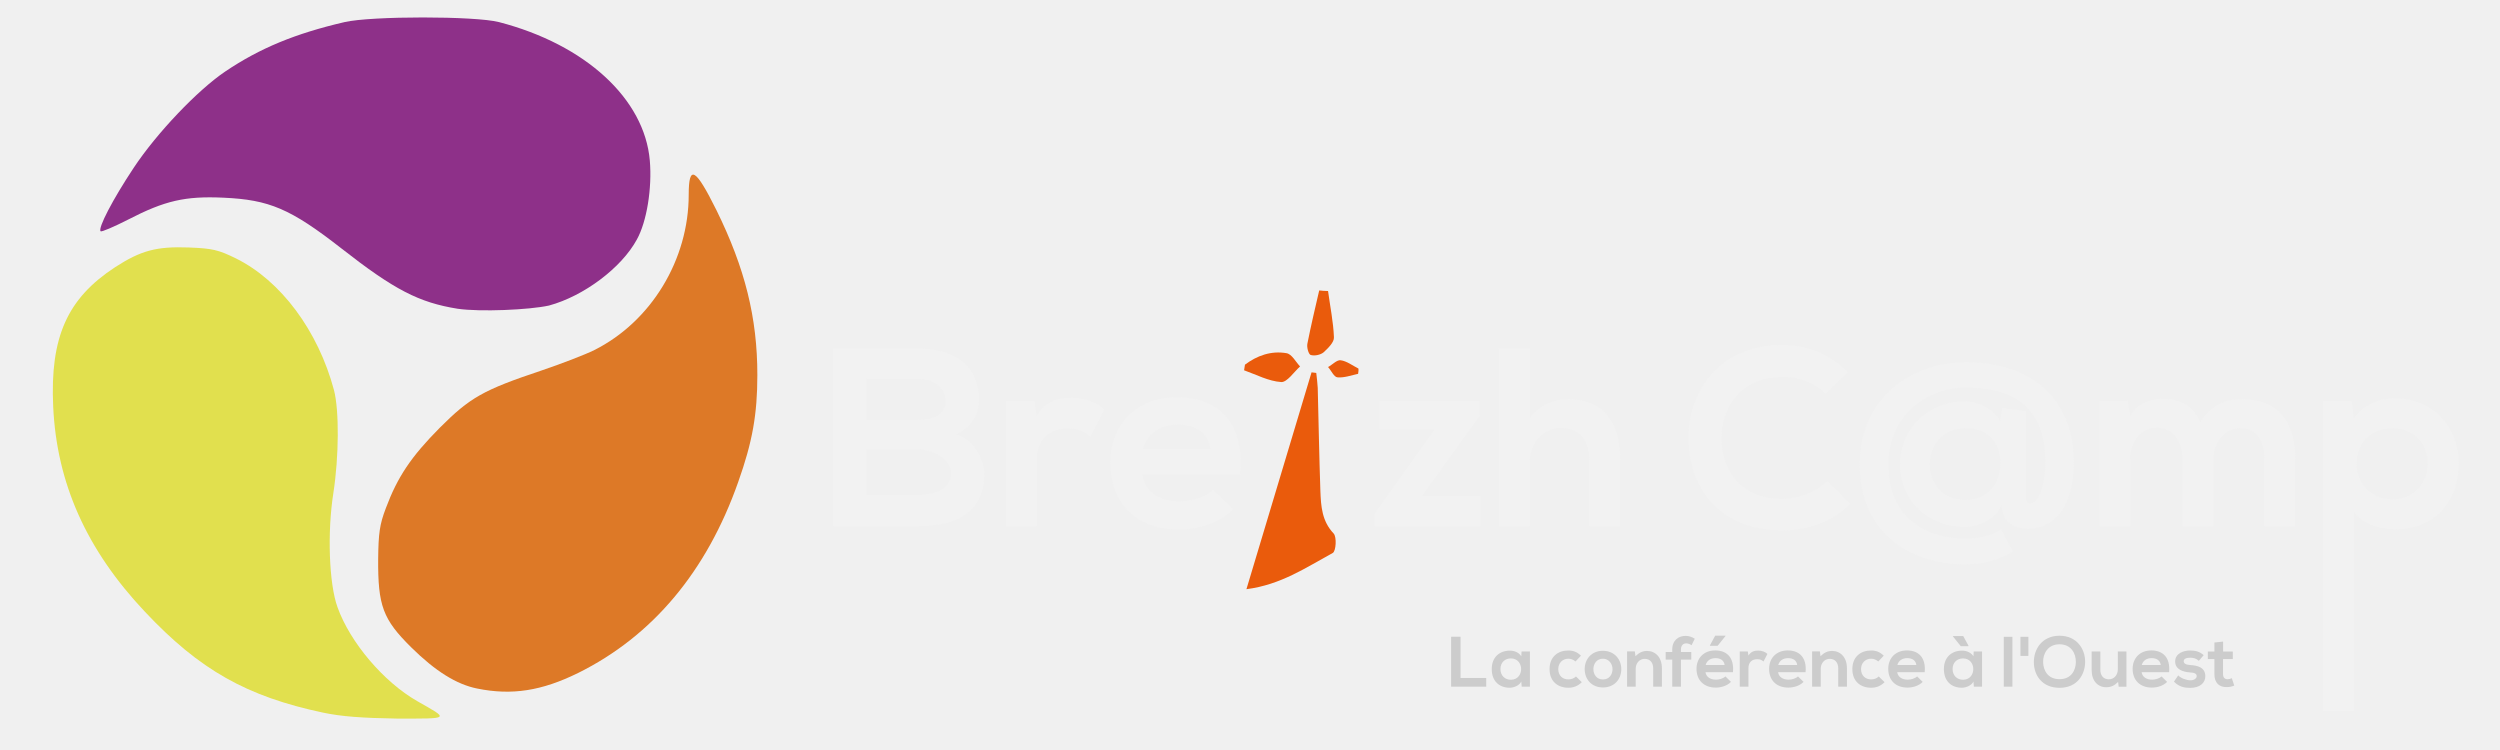
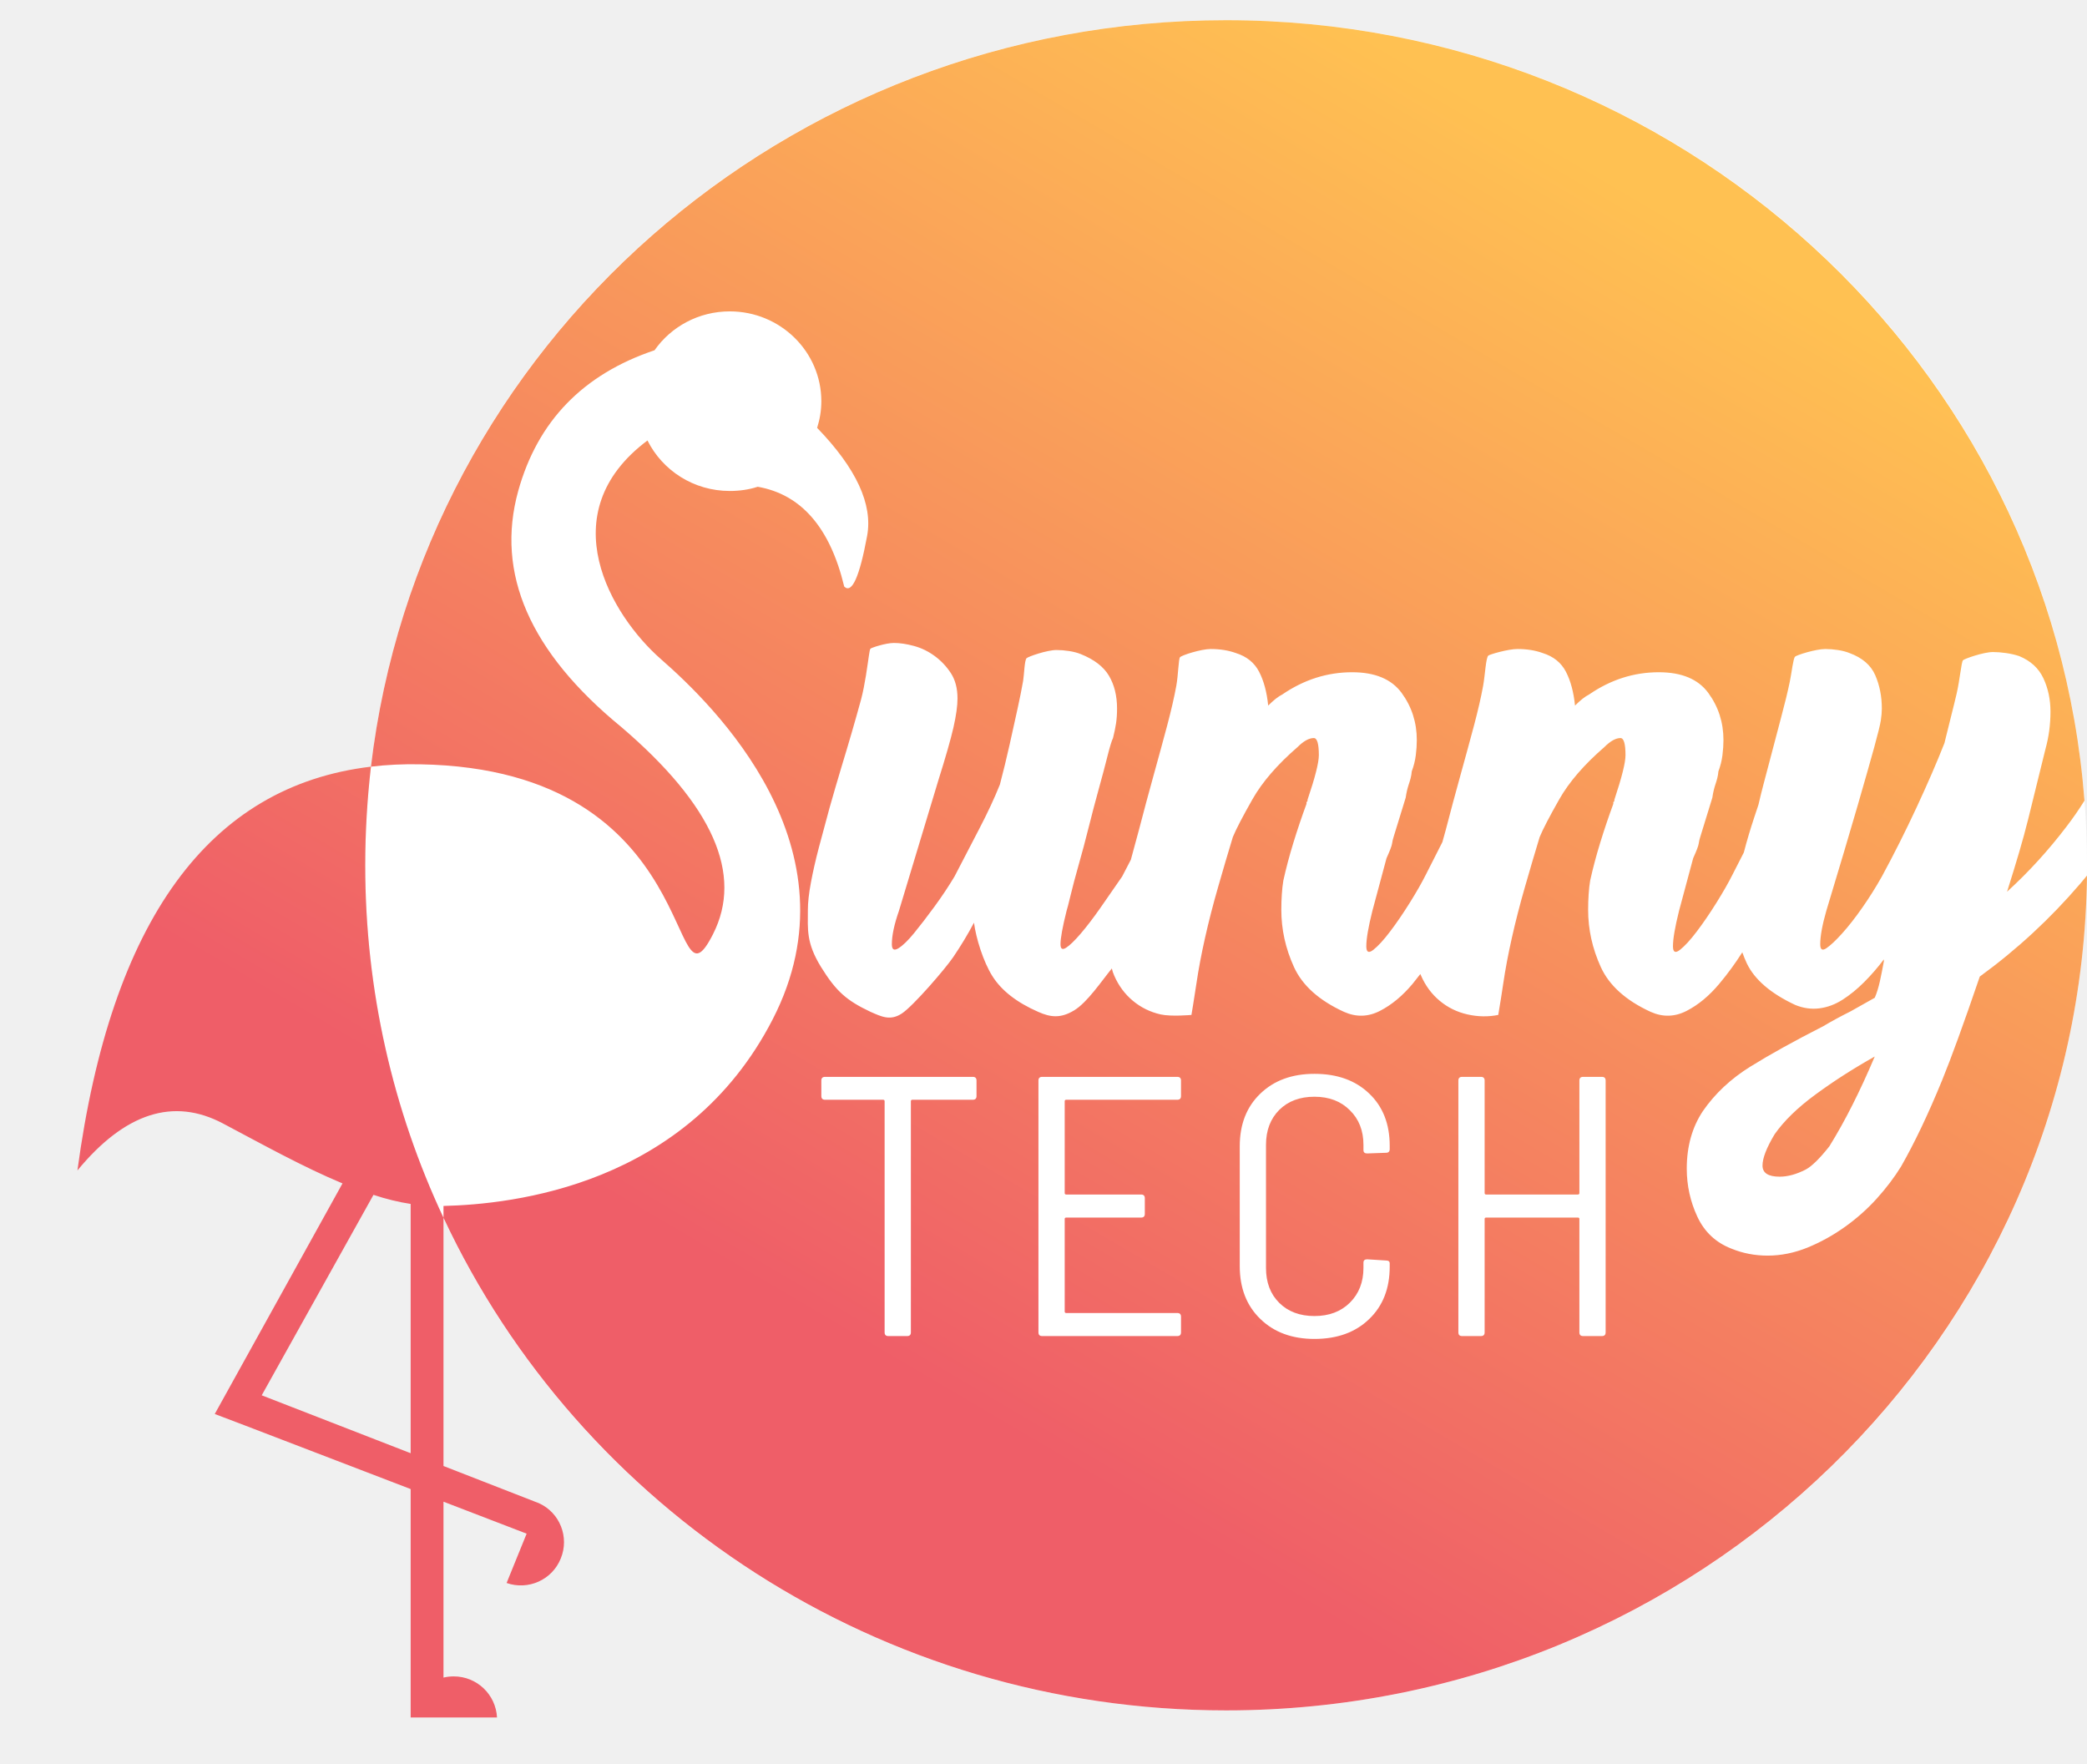
- <svg xmlns="http://www.w3.org/2000/svg" version="1.1" id="Calque_1" x="0px" y="0px" viewBox="0 0 1000 300" enable-background="new 0 0 841.9 595.3" xml:space="preserve" width="1000" height="300">
-   <defs id="defs4268" />
-   <g id="layer2" transform="translate(-21.57192,51.32391)">
-     <g id="g4242" transform="matrix(1.17851,0,0,1.17851,17.27545,-279.5098)">
-       <path d="m 426.7,393.6 c 7.6,-25.2 14.8,-49.4 22.1,-73.6 0.5,0.1 1.1,0.1 1.6,0.2 0.2,1.7 0.4,3.4 0.5,5.1 0.3,11.7 0.5,23.3 0.9,35 0.2,5.1 0.5,10.2 4.5,14.4 1.1,1.2 0.8,6 -0.3,6.6 -9,4.9 -17.6,10.8 -29.3,12.3 z" id="path4244" style="fill:#ea5b0c" />
-       <path d="m 454.4,292.4 c 0.7,5.2 1.8,10.5 2,15.7 0.1,1.7 -2,3.7 -3.5,5.1 -1.1,0.9 -3.1,1.3 -4.4,0.9 -0.7,-0.2 -1.4,-2.6 -1.1,-3.9 1.2,-6 2.6,-12 4,-18 1,0.1 2,0.2 3,0.2 z" id="path4246" style="fill:#ea5b0c" />
-       <path d="m 426.2,317.4 c 4.1,-3.1 8.9,-4.8 14.1,-3.9 1.8,0.3 3.1,2.9 4.6,4.5 -2.1,1.9 -4.4,5.4 -6.4,5.3 -4.3,-0.3 -8.4,-2.5 -12.6,-4 0.1,-0.6 0.2,-1.3 0.3,-1.9 z" id="path4248" style="fill:#ea5b0c" />
-       <path d="m 464.6,320.5 c -2.3,0.5 -4.7,1.4 -7,1.2 -1.2,-0.1 -2.1,-2.3 -3.2,-3.5 1.5,-0.8 3,-2.5 4.3,-2.3 2.1,0.3 4,1.8 6,2.8 0.1,0.5 0,1.2 -0.1,1.8 z" id="path4250" style="fill:#ea5b0c" />
-     </g>
-     <path id="path3054" d="M 150.918,233.755 C 120.277,227.273 101.421,216.667 79.501,193.332 56.166,168.583 44.263,141.949 42.849,111.308 41.553,83.495 48.506,68.056 67.598,55.564 c 10.371,-6.718 16.617,-8.367 29.463,-7.896 9.428,0.354 11.903,0.943 18.856,4.36 17.913,8.839 32.88,28.873 39.244,52.679 2.121,8.014 2.003,26.634 -0.236,41.13 -2.475,15.674 -1.768,36.298 1.65,45.726 5.068,14.142 18.503,29.934 31.938,37.594 12.846,7.307 13.317,6.953 -8.132,6.953 -14.142,-0.236 -22.156,-0.825 -29.463,-2.357 l 0,0 z" style="fill:#e1e04e" />
-     <path id="path3052" d="m 212.437,224.091 c -8.25,-1.65 -16.735,-6.953 -26.399,-16.499 -11.314,-11.196 -13.317,-16.617 -13.199,-35.355 0.118,-10.253 0.589,-13.789 3.064,-20.27 4.714,-12.61 10.135,-20.624 21.567,-32.173 12.139,-12.139 17.324,-15.085 40.541,-22.863 8.014,-2.711 17.56,-6.364 21.331,-8.25 22.745,-11.432 37.712,-36.18 37.712,-62.107 0,-12.257 2.711,-10.724 11.078,6.128 11.432,23.217 16.381,43.016 16.381,65.997 0,15.792 -2.003,26.87 -7.66,42.78 -12.61,35.827 -34.295,61.636 -63.993,76.367 -14.614,7.189 -26.516,9.075 -40.423,6.246 z" style="fill:#dd7927" />
-     <path id="path3020" d="M 204.659,72.181 C 189.22,69.706 179.321,64.639 158.107,48.022 137.719,32.112 129.234,28.576 110.967,27.751 95.646,27.044 87.515,28.93 72.901,36.472 c -5.775,2.946 -10.724,5.068 -11.078,4.714 -1.179,-1.179 4.832,-12.728 13.199,-25.338 9.192,-13.906 25.692,-31.231 36.77,-38.655 13.671,-9.192 27.813,-15.085 47.612,-19.681 10.724,-2.475 52.208,-2.475 61.754,0 34.53,8.957 58.218,30.641 60.34,55.39 0.943,10.96 -1.179,24.395 -5.185,31.584 -6.128,11.314 -21.213,22.627 -35.12,26.399 -7.896,1.768 -27.695,2.593 -36.534,1.296 z" style="fill:#8e3089" />
-     <path id="path4465" style="color:#000000;font-style:normal;font-variant:normal;font-weight:bold;font-stretch:normal;font-size:76.131px;line-height:125%;font-family:'Nexa Bold';-inkscape-font-specification:'Nexa Bold, Bold';text-indent:0;text-align:start;text-decoration:none;text-decoration-line:none;letter-spacing:0px;word-spacing:0px;text-transform:none;direction:ltr;block-progression:tb;writing-mode:lr-tb;baseline-shift:baseline;text-anchor:start;visibility:visible;fill:#f2f2f2;fill-opacity:1;fill-rule:nonzero;stroke:none;stroke-width:1px;stroke-linecap:butt;stroke-linejoin:miter;stroke-opacity:1;marker:none;marker-start:none;marker-mid:none;marker-end:none" d="m 368.15,128.4 20.523,0 c 5.486,0 13.309,3.353 13.309,9.754 0,6.706 -7.823,8.534 -13.309,8.534 l -20.523,0 0,-18.288 z m 0,-28.143 20.523,0 c 8.534,0 11.176,5.486 11.176,8.738 0,4.064 -2.743,7.62 -11.176,7.62 l -20.523,0 0,-16.357 z m 20.523,-12.192 c -11.278,0 -22.555,0 -33.731,0 l 0,71.119 c 11.277,0 22.453,0 33.731,0 14.732,0 26.619,-5.08 26.619,-20.929 0,-4.47 -3.048,-13.31 -11.379,-15.849 6.604,-2.946 9.246,-8.23 9.246,-13.716 0,-14.325 -10.465,-20.625 -24.485,-20.625 z" />
-     <path id="path4467" style="color:#000000;font-style:normal;font-variant:normal;font-weight:bold;font-stretch:normal;font-size:76.131px;line-height:125%;font-family:'Nexa Bold';-inkscape-font-specification:'Nexa Bold, Bold';text-indent:0;text-align:start;text-decoration:none;text-decoration-line:none;letter-spacing:0px;word-spacing:0px;text-transform:none;direction:ltr;block-progression:tb;writing-mode:lr-tb;baseline-shift:baseline;text-anchor:start;visibility:visible;fill:#f2f2f2;fill-opacity:1;fill-rule:nonzero;stroke:none;stroke-width:1px;stroke-linecap:butt;stroke-linejoin:miter;stroke-opacity:1;marker:none;marker-start:none;marker-mid:none;marker-end:none" d="m 423.887,109.097 0,50.088 12.395,0 0,-26.416 c 0,-9.246 5.994,-12.7 12.497,-12.7 4.064,0 6.401,1.118 8.941,3.251 l 5.588,-10.77 c -2.743,-2.743 -7.722,-4.775 -12.903,-4.775 -5.08,0 -10.262,0.914 -14.122,7.112 l -0.914,-5.791 -11.481,0 z" />
-     <path id="path4469" style="color:#000000;font-style:normal;font-variant:normal;font-weight:bold;font-stretch:normal;font-size:76.131px;line-height:125%;font-family:'Nexa Bold';-inkscape-font-specification:'Nexa Bold, Bold';text-indent:0;text-align:start;text-decoration:none;text-decoration-line:none;letter-spacing:0px;word-spacing:0px;text-transform:none;direction:ltr;block-progression:tb;writing-mode:lr-tb;baseline-shift:baseline;text-anchor:start;visibility:visible;fill:#f2f2f2;fill-opacity:1;fill-rule:nonzero;stroke:none;stroke-width:1px;stroke-linecap:butt;stroke-linejoin:miter;stroke-opacity:1;marker:none;marker-start:none;marker-mid:none;marker-end:none" d="m 517.621,138.56 c 1.93,-20.625 -8.534,-30.988 -25.298,-30.988 -16.256,0 -26.619,10.973 -26.619,26.213 0,16.053 10.262,26.721 27.533,26.721 7.62,0 16.256,-2.642 21.539,-8.128 l -7.925,-7.823 c -2.845,2.946 -8.839,4.674 -13.411,4.674 -8.738,0 -14.122,-4.47 -14.935,-10.668 l 39.116,0 z m -38.912,-10.262 c 1.829,-6.502 7.315,-9.754 14.021,-9.754 7.112,0 12.192,3.251 13.005,9.754 l -27.025,0 z" />
-     <path id="path4473" style="color:#000000;font-style:normal;font-variant:normal;font-weight:bold;font-stretch:normal;font-size:76.131px;line-height:125%;font-family:'Nexa Bold';-inkscape-font-specification:'Nexa Bold, Bold';text-indent:0;text-align:start;text-decoration:none;text-decoration-line:none;letter-spacing:0px;word-spacing:0px;text-transform:none;direction:ltr;block-progression:tb;writing-mode:lr-tb;baseline-shift:baseline;text-anchor:start;visibility:visible;fill:#f2f2f2;fill-opacity:1;fill-rule:nonzero;stroke:none;stroke-width:1px;stroke-linecap:butt;stroke-linejoin:miter;stroke-opacity:1;marker:none;marker-start:none;marker-mid:none;marker-end:none" d="m 573.332,109.097 0,11.277 22.149,0 -23.977,33.629 0,5.182 42.164,0 0,-12.192 -23.266,0 23.063,-32.004 0,-5.893 -40.132,0 z" />
-     <path id="path4475" style="color:#000000;font-style:normal;font-variant:normal;font-weight:bold;font-stretch:normal;font-size:76.131px;line-height:125%;font-family:'Nexa Bold';-inkscape-font-specification:'Nexa Bold, Bold';text-indent:0;text-align:start;text-decoration:none;text-decoration-line:none;letter-spacing:0px;word-spacing:0px;text-transform:none;direction:ltr;block-progression:tb;writing-mode:lr-tb;baseline-shift:baseline;text-anchor:start;visibility:visible;fill:#f2f2f2;fill-opacity:1;fill-rule:nonzero;stroke:none;stroke-width:1px;stroke-linecap:butt;stroke-linejoin:miter;stroke-opacity:1;marker:none;marker-start:none;marker-mid:none;marker-end:none" d="m 621.087,88.066 0,71.119 12.395,0 0,-25.603 c 0,-7.518 5.08,-13.716 12.395,-13.716 6.604,0 11.379,3.861 11.379,13.005 l 0,26.314 12.395,0 0,-26.416 c 0,-14.732 -6.299,-24.384 -20.523,-24.384 -5.69,0 -11.176,1.727 -15.646,7.518 l 0,-27.838 -12.395,0 z" />
-     <path id="path4477" style="color:#000000;font-style:normal;font-variant:normal;font-weight:bold;font-stretch:normal;font-size:76.131px;line-height:125%;font-family:'Nexa Bold';-inkscape-font-specification:'Nexa Bold, Bold';text-indent:0;text-align:start;text-decoration:none;text-decoration-line:none;letter-spacing:0px;word-spacing:0px;text-transform:none;direction:ltr;block-progression:tb;writing-mode:lr-tb;baseline-shift:baseline;text-anchor:start;visibility:visible;fill:#f2f2f2;fill-opacity:1;fill-rule:nonzero;stroke:none;stroke-width:1px;stroke-linecap:butt;stroke-linejoin:miter;stroke-opacity:1;marker:none;marker-start:none;marker-mid:none;marker-end:none" d="m 752.53,140.999 c -4.674,4.674 -11.684,7.214 -17.881,7.214 -17.577,0 -24.384,-12.293 -24.485,-24.079 -0.102,-11.887 7.315,-24.689 24.485,-24.689 6.198,0 12.497,2.134 17.17,6.706 l 8.941,-8.636 c -7.315,-7.214 -16.459,-10.871 -26.111,-10.871 -25.705,0 -37.795,18.897 -37.693,37.49 0.102,18.491 11.278,36.677 37.693,36.677 10.262,0 19.71,-3.353 27.025,-10.566 l -9.144,-9.246 z" />
-     <path id="path4479" style="color:#000000;font-style:normal;font-variant:normal;font-weight:bold;font-stretch:normal;font-size:76.131px;line-height:125%;font-family:'Nexa Bold';-inkscape-font-specification:'Nexa Bold, Bold';text-indent:0;text-align:start;text-decoration:none;text-decoration-line:none;letter-spacing:0px;word-spacing:0px;text-transform:none;direction:ltr;block-progression:tb;writing-mode:lr-tb;baseline-shift:baseline;text-anchor:start;visibility:visible;fill:#f2f2f2;fill-opacity:1;fill-rule:nonzero;stroke:none;stroke-width:1px;stroke-linecap:butt;stroke-linejoin:miter;stroke-opacity:1;marker:none;marker-start:none;marker-mid:none;marker-end:none" d="m 808.121,103.712 c 18.694,0 31.597,7.722 31.597,29.972 0,7.62 -2.134,15.443 -5.69,16.357 -1.016,0.305 -2.032,-0.406 -2.032,-2.032 l 0,-34.849 -9.55,-1.321 -0.813,5.182 c -2.235,-4.267 -8.534,-7.823 -14.122,-7.823 -14.427,0 -25.908,10.668 -25.908,25.298 0,14.732 11.379,24.993 26.009,24.993 4.369,0 12.395,-2.743 14.63,-8.941 0,7.722 6.299,9.652 10.262,9.652 11.887,0 18.593,-10.363 18.593,-26.517 0,-26.924 -18.694,-40.132 -42.976,-40.132 -21.945,0 -42.672,14.224 -42.672,40.944 0,28.041 21.133,39.928 41.859,39.928 5.893,0 12.497,-1.016 19.405,-5.08 l -4.674,-8.839 c -5.182,3.15 -10.363,3.556 -14.427,3.556 -14.833,0 -30.683,-7.518 -30.683,-29.565 0,-20.117 15.849,-30.785 31.191,-30.785 z m -0.305,16.256 c 9.449,0 13.919,6.299 13.919,13.919 0,8.026 -4.775,14.732 -14.021,14.732 -9.55,0 -14.224,-7.01 -14.224,-14.224 0,-7.214 4.877,-14.427 14.325,-14.427 z" />
-     <path id="path4481" style="color:#000000;font-style:normal;font-variant:normal;font-weight:bold;font-stretch:normal;font-size:76.131px;line-height:125%;font-family:'Nexa Bold';-inkscape-font-specification:'Nexa Bold, Bold';text-indent:0;text-align:start;text-decoration:none;text-decoration-line:none;letter-spacing:0px;word-spacing:0px;text-transform:none;direction:ltr;block-progression:tb;writing-mode:lr-tb;baseline-shift:baseline;text-anchor:start;visibility:visible;fill:#f2f2f2;fill-opacity:1;fill-rule:nonzero;stroke:none;stroke-width:1px;stroke-linecap:butt;stroke-linejoin:miter;stroke-opacity:1;marker:none;marker-start:none;marker-mid:none;marker-end:none" d="m 906.965,159.185 0,-26.822 c 0,-6.604 4.166,-12.395 10.871,-12.395 6.706,0 9.449,5.588 9.449,12.192 l 0,27.025 12.395,0 0,-27.025 c 0,-15.037 -7.01,-23.774 -21.234,-23.774 -6.502,0 -12.294,2.032 -16.764,9.144 -2.845,-6.909 -8.839,-9.347 -14.833,-9.347 -4.775,0 -10.566,1.829 -13.208,6.909 l -0.914,-6.096 -11.481,0 0,50.19 12.395,0 0,-26.822 c 0,-6.604 3.962,-12.598 10.668,-12.598 6.807,0 10.262,5.994 10.262,12.598 l 0,26.822 12.395,0 z" />
-     <path id="path4483" style="color:#000000;font-style:normal;font-variant:normal;font-weight:bold;font-stretch:normal;font-size:76.131px;line-height:125%;font-family:'Nexa Bold';-inkscape-font-specification:'Nexa Bold, Bold';text-indent:0;text-align:start;text-decoration:none;text-decoration-line:none;letter-spacing:0px;word-spacing:0px;text-transform:none;direction:ltr;block-progression:tb;writing-mode:lr-tb;baseline-shift:baseline;text-anchor:start;visibility:visible;fill:#f2f2f2;fill-opacity:1;fill-rule:nonzero;stroke:none;stroke-width:1px;stroke-linecap:butt;stroke-linejoin:miter;stroke-opacity:1;marker:none;marker-start:none;marker-mid:none;marker-end:none" d="m 978.45,148.415 c -8.433,0 -14.224,-6.401 -14.224,-14.224 0,-7.823 5.283,-14.224 14.224,-14.224 8.941,0 14.224,6.401 14.224,14.224 0,7.823 -5.791,14.224 -14.224,14.224 z m -15.341,84.606 0,-79.729 c 3.556,5.486 11.379,7.112 16.662,7.112 16.053,0 25.298,-11.582 25.298,-26.213 0,-14.732 -10.261,-26.213 -25.705,-26.213 -5.69,0 -12.395,2.438 -16.256,8.026 l -0.813,-6.909 -11.582,0 0,123.925 z" />
-     <g transform="matrix(2.378016,0,0,2.378016,-429.5742,294.279)" style="color:#000000;font-style:normal;font-variant:normal;font-weight:bold;font-stretch:normal;font-size:medium;line-height:125%;font-family:'Nexa Bold';-inkscape-font-specification:'Nexa Bold, Bold';text-indent:0;text-align:start;text-decoration:none;text-decoration-line:none;letter-spacing:0px;word-spacing:0px;text-transform:none;direction:ltr;block-progression:tb;writing-mode:lr-tb;baseline-shift:baseline;text-anchor:start;display:inline;overflow:visible;visibility:visible;fill:#cccccc;fill-opacity:1;fill-rule:nonzero;stroke:none;stroke-width:1px;stroke-linecap:butt;stroke-linejoin:miter;stroke-opacity:1;marker:none;marker-start:none;marker-mid:none;marker-end:none;enable-background:accumulate" id="flowRoot4558">
-       <path d="m 433.805,-38.23 0,8.4 5.904,0 0,-1.464 -4.32,0 0,-6.936 -1.584,0 z" style="fill:#cccccc" id="path4567" />
-       <path d="m 445.606,-34.93 c -0.336,-0.588 -1.092,-0.96 -1.884,-0.96 -1.728,-0.012 -3.084,1.056 -3.084,3.096 0,2.076 1.296,3.156 3.048,3.144 0.66,-0.012 1.584,-0.348 1.92,-1.044 l 0.072,0.864 1.38,0 0,-5.916 -1.404,0 -0.048,0.816 z m -1.752,0.348 c 2.304,0 2.304,3.588 0,3.588 -0.972,0 -1.752,-0.672 -1.752,-1.8 0,-1.128 0.78,-1.788 1.752,-1.788 z" style="fill:#cccccc" id="path4569" />
-       <path d="m 454.804,-31.546 c -0.36,0.36 -0.828,0.492 -1.296,0.492 -0.912,0 -1.68,-0.6 -1.68,-1.728 0,-1.032 0.72,-1.752 1.704,-1.752 0.408,0 0.84,0.156 1.188,0.468 l 0.924,-0.972 c -0.648,-0.636 -1.296,-0.876 -2.136,-0.876 -1.716,0 -3.144,1.032 -3.144,3.132 0,2.1 1.428,3.132 3.144,3.132 0.876,0 1.596,-0.264 2.28,-0.936 l -0.984,-0.96 z" style="fill:#cccccc" id="path4571" />
-       <path d="m 459.332,-35.866 c -1.884,0 -3.06,1.392 -3.06,3.084 0,1.704 1.152,3.084 3.072,3.084 1.92,0 3.084,-1.38 3.084,-3.084 0,-1.692 -1.212,-3.084 -3.096,-3.084 z m 0.012,1.332 c 0.984,0 1.608,0.864 1.608,1.752 0,0.9 -0.54,1.74 -1.608,1.74 -1.068,0 -1.608,-0.84 -1.608,-1.74 0,-0.888 0.552,-1.752 1.608,-1.752 z" style="fill:#cccccc" id="path4573" />
-       <path d="m 469.259,-29.83 0,-3.108 c 0,-1.86 -1.116,-2.904 -2.508,-2.904 -0.744,0 -1.344,0.3 -1.944,0.888 l -0.096,-0.804 -1.308,0 0,5.928 1.452,0 0,-3.024 c 0,-0.9 0.612,-1.656 1.512,-1.656 0.936,0 1.428,0.684 1.428,1.584 l 0,3.096 1.464,0 z" style="fill:#cccccc" id="path4575" />
-       <path d="m 472.461,-29.83 0,-4.548 1.74,0 0,-1.284 -1.74,0 0,-0.396 c 0,-0.72 0.384,-1.056 0.888,-1.056 0.3,0 0.588,0.108 0.9,0.312 l 0.54,-1.092 c -0.48,-0.312 -1.02,-0.48 -1.536,-0.48 -1.188,0 -2.256,0.732 -2.256,2.316 l 0,0.396 -1.104,0 0,1.284 1.104,0 0,4.548 1.464,0 z" style="fill:#cccccc" id="path4577" />
-       <path d="m 481.213,-32.266 -4.62,0 c 0.096,0.732 0.732,1.26 1.764,1.26 0.54,0 1.248,-0.204 1.584,-0.552 l 0.936,0.924 c -0.624,0.648 -1.644,0.96 -2.544,0.96 -2.04,0 -3.252,-1.26 -3.252,-3.156 0,-1.8 1.224,-3.096 3.144,-3.096 1.98,0 3.216,1.224 2.988,3.66 z m -4.596,-1.212 3.192,0 c -0.096,-0.768 -0.696,-1.152 -1.536,-1.152 -0.792,0 -1.44,0.384 -1.656,1.152 z m 3.336,-4.932 -1.728,0 -0.888,1.632 0,0.072 1.296,0 1.32,-1.644 0,-0.06 z" style="fill:#cccccc" id="path4579" />
-       <path d="m 482.353,-35.746 0,5.916 1.464,0 0,-3.12 c 0,-1.092 0.708,-1.5 1.476,-1.5 0.48,0 0.756,0.132 1.056,0.384 l 0.66,-1.272 c -0.324,-0.324 -0.912,-0.564 -1.524,-0.564 -0.6,0 -1.212,0.108 -1.668,0.84 l -0.108,-0.684 -1.356,0 z" style="fill:#cccccc" id="path4581" />
-       <path d="m 493.424,-32.266 c 0.228,-2.436 -1.008,-3.66 -2.988,-3.66 -1.92,0 -3.144,1.296 -3.144,3.096 0,1.896 1.212,3.156 3.252,3.156 0.9,0 1.92,-0.312 2.544,-0.96 l -0.936,-0.924 c -0.336,0.348 -1.044,0.552 -1.584,0.552 -1.032,0 -1.668,-0.528 -1.764,-1.26 l 4.62,0 z m -4.596,-1.212 c 0.216,-0.768 0.864,-1.152 1.656,-1.152 0.84,0 1.44,0.384 1.536,1.152 l -3.192,0 z" style="fill:#cccccc" id="path4583" />
-       <path d="m 500.384,-29.83 0,-3.108 c 0,-1.86 -1.116,-2.904 -2.508,-2.904 -0.744,0 -1.344,0.3 -1.944,0.888 l -0.096,-0.804 -1.308,0 0,5.928 1.452,0 0,-3.024 c 0,-0.9 0.612,-1.656 1.512,-1.656 0.936,0 1.428,0.684 1.428,1.584 l 0,3.096 1.464,0 z" style="fill:#cccccc" id="path4585" />
-       <path d="m 505.734,-31.546 c -0.36,0.36 -0.828,0.492 -1.296,0.492 -0.912,0 -1.68,-0.6 -1.68,-1.728 0,-1.032 0.72,-1.752 1.704,-1.752 0.408,0 0.84,0.156 1.188,0.468 l 0.924,-0.972 c -0.648,-0.636 -1.296,-0.876 -2.136,-0.876 -1.716,0 -3.144,1.032 -3.144,3.132 0,2.1 1.428,3.132 3.144,3.132 0.876,0 1.596,-0.264 2.28,-0.936 l -0.984,-0.96 z" style="fill:#cccccc" id="path4587" />
-       <path d="m 513.463,-32.266 c 0.228,-2.436 -1.008,-3.66 -2.988,-3.66 -1.92,0 -3.144,1.296 -3.144,3.096 0,1.896 1.212,3.156 3.252,3.156 0.9,0 1.92,-0.312 2.544,-0.96 l -0.936,-0.924 c -0.336,0.348 -1.044,0.552 -1.584,0.552 -1.032,0 -1.668,-0.528 -1.764,-1.26 l 4.62,0 z m -4.596,-1.212 c 0.216,-0.768 0.864,-1.152 1.656,-1.152 0.84,0 1.44,0.384 1.536,1.152 l -3.192,0 z" style="fill:#cccccc" id="path4589" />
-       <path d="m 521.661,-34.93 c -0.336,-0.588 -1.092,-0.96 -1.884,-0.96 -1.728,-0.012 -3.084,1.056 -3.084,3.096 0,2.076 1.296,3.156 3.048,3.144 0.66,-0.012 1.584,-0.348 1.92,-1.044 l 0.072,0.864 1.38,0 0,-5.916 -1.404,0 -0.048,0.816 z m -1.752,0.348 c 2.304,0 2.304,3.588 0,3.588 -0.972,0 -1.752,-0.672 -1.752,-1.8 0,-1.128 0.78,-1.788 1.752,-1.788 z m -1.692,-3.696 1.32,1.644 1.296,0 0,-0.072 -0.888,-1.632 -1.728,0 0,0.06 z" style="fill:#cccccc" id="path4591" />
-       <path d="m 526.767,-38.218 0,8.388 1.452,0 0,-8.388 -1.452,0 z" style="fill:#cccccc" id="path4593" />
-       <path d="m 529.569,-38.218 0,3.216 1.332,0 0,-3.216 -1.332,0 z" style="fill:#cccccc" id="path4595" />
-       <path d="m 536.143,-38.398 c -2.904,0 -4.32,2.22 -4.32,4.428 0,2.208 1.368,4.332 4.32,4.332 2.952,0 4.284,-2.172 4.308,-4.344 0.024,-2.196 -1.416,-4.416 -4.308,-4.416 z m 0,1.44 c 1.98,0 2.772,1.584 2.748,3 -0.024,1.38 -0.768,2.868 -2.748,2.868 -1.98,0 -2.724,-1.476 -2.76,-2.856 -0.036,-1.416 0.78,-3.012 2.76,-3.012 z" style="fill:#cccccc" id="path4597" />
-       <path d="m 541.545,-35.746 0,3.108 c 0,1.836 1.032,2.904 2.448,2.904 0.828,0 1.392,-0.288 2.004,-0.888 l 0.096,0.804 1.308,0 0,-5.928 -1.452,0 0,3.024 c 0,0.9 -0.612,1.656 -1.512,1.656 -0.936,0 -1.428,-0.684 -1.428,-1.584 l 0,-3.096 -1.464,0 z" style="fill:#cccccc" id="path4599" />
-       <path d="m 554.573,-32.266 c 0.228,-2.436 -1.008,-3.66 -2.988,-3.66 -1.92,0 -3.144,1.296 -3.144,3.096 0,1.896 1.212,3.156 3.252,3.156 0.9,0 1.92,-0.312 2.544,-0.96 l -0.936,-0.924 c -0.336,0.348 -1.044,0.552 -1.584,0.552 -1.032,0 -1.668,-0.528 -1.764,-1.26 l 4.62,0 z m -4.596,-1.212 c 0.216,-0.768 0.864,-1.152 1.656,-1.152 0.84,0 1.44,0.384 1.536,1.152 l -3.192,0 z" style="fill:#cccccc" id="path4601" />
-       <path d="m 560.392,-35.134 c -0.684,-0.6 -1.38,-0.78 -2.304,-0.78 -1.08,0 -2.496,0.48 -2.496,1.848 0,1.344 1.332,1.752 2.448,1.836 0.84,0.048 1.176,0.216 1.176,0.624 0,0.432 -0.516,0.72 -1.068,0.708 -0.66,-0.012 -1.62,-0.36 -2.04,-0.828 l -0.72,1.044 c 0.864,0.9 1.8,1.056 2.736,1.056 1.692,0 2.544,-0.9 2.544,-1.944 0,-1.572 -1.416,-1.824 -2.532,-1.896 -0.756,-0.048 -1.104,-0.264 -1.104,-0.648 0,-0.372 0.384,-0.588 1.08,-0.588 0.564,0 1.044,0.132 1.464,0.528 l 0.816,-0.96 z" style="fill:#cccccc" id="path4603" />
-       <path d="m 562.195,-37.258 0,1.524 -1.104,0 0,1.26 1.104,0 0,2.556 c 0,1.476 0.84,2.208 2.124,2.16 0.444,-0.012 0.792,-0.084 1.212,-0.252 l -0.408,-1.248 c -0.216,0.108 -0.48,0.18 -0.708,0.18 -0.456,0 -0.768,-0.276 -0.768,-0.84 l 0,-2.556 1.644,0 0,-1.26 -1.632,0 0,-1.68 -1.464,0.156 z" style="fill:#cccccc" id="path4605" />
+ <svg xmlns="http://www.w3.org/2000/svg" version="1.2" viewBox="0 0 1240 1048" width="1240" height="1048">
+   <defs>
+     <linearGradient id="g1" x2="1" gradientUnits="userSpaceOnUse" gradientTransform="matrix(-418.576,717.935,-632.096,-368.529,1013.304,132.774)">
+       <stop offset="0" stop-color="#ffc152" />
+       <stop offset="1" stop-color="#ef5e68" />
+     </linearGradient>
+   </defs>
+   <style>
+ 		.s0 { fill: #ffffff } 
+ 		.s1 { fill: url(#g1) } 
+ 	</style>
+   <g id="Page-1">
+     <g id="Color">
+       <g id="Logo">
+         <path id="Oval-2" fill-rule="evenodd" class="s0" d="m728.5 1016.2c-282.9 0-511.5-224.5-511.5-502.1 0-277.7 228.6-502.1 511.5-502.1 282.9 0 511.5 224.4 511.5 502.1 0 277.6-228.6 502.1-511.5 502.1z" />
+         <path id="Combined-Shape" fill-rule="evenodd" class="s1" d="m1036.1 506.5q-3.4 6.6-6.7 13.1-3.6 7.2-9.6 16.8-6 9.6-11.7 17.1-5.7 7.5-9.9 10.8-4.2 3.3-4.2-2.1 0-6.6 3.6-21l8.4-31.3q3-6.6 3.3-8.7 0.3-2.1 0.9-3.9l7.2-23.4q0.6-4.2 1.8-7.8c0.8-2.4 1.6-5 1.8-7.8q1.8-4.8 2.4-9.6 0.6-4.8 0.6-9 0-15.7-9-28-9-12.3-29.4-12.3-22.2 0-41.4 13.2-3.6 1.8-8.4 6.6-1.2-12-5.4-20.1-4.2-8.1-13.8-11.1-6.6-2.4-15-2.4c-5.6 0-16.5 3.2-17.3 3.9-1.5 1.3-1.9 11.4-3.1 18q-1.8 9.9-5.4 23.5-3.6 13.5-8.1 29.7-4.5 16.2-8.7 32.4-1 3.6-2 7.2-5 9.8-9.8 19.3-3.6 7.2-9.6 16.8-6 9.6-11.7 17.1-5.7 7.5-9.9 10.8-4.2 3.3-4.2-2.1 0-6.6 3.6-21l8.4-31.3q3-6.6 3.3-8.7 0.3-2.1 0.9-3.9l7.2-23.4q0.6-4.2 1.8-7.8c0.8-2.4 1.6-5 1.8-7.8q1.8-4.8 2.4-9.6 0.6-4.8 0.6-9 0-15.7-9-28-9-12.3-29.4-12.3-22.2 0-41.5 13.2-3.6 1.8-8.4 6.6-1.2-12-5.4-20.1-4.2-8.1-13.8-11.1-6.6-2.4-15-2.4c-5.6 0-17.3 3.7-18.2 4.9-0.9 1.1-1 10.4-2.2 17q-1.8 9.9-5.4 23.5-3.6 13.5-8.1 29.7-4.5 16.2-8.7 32.4-2.4 9-4.8 17.7-2.6 4.9-5.2 10-6.6 9.6-12.9 18.6-6.3 9-11.7 15.3-5.4 6.3-8.7 8.4-3.3 2.1-3.3-2.1 0-5.4 3.6-19.8 0.6-1.8 2.4-9.3 1.8-7.5 4.8-18.1 3-10.5 6-22.5 3-12 6-22.8 3-10.8 5.1-19.2 2.1-8.4 3.3-10.8 1.2-4.8 1.8-8.7 0.6-4 0.6-8.8 0-11.4-4.8-19.5-4.8-8.1-16.8-12.9-3-1.2-6.9-1.8-3.9-0.6-7.5-0.6c-5.6 0-16.9 3.9-17.8 4.9-1.2 1.3-1.4 9.8-2 13.4q-1.2 6.9-3.3 16.5-2.1 9.7-4.8 21.7-2.7 12-5.7 23.4-4.8 12-12.3 26.4-7.5 14.4-14.7 28.3-5.4 9-12 18-6.6 9-12 15.6-5.4 6.6-9.3 9-3.9 2.4-3.9-2.4 0-7.8 4.2-19.8l23.4-77.5q6.6-21 9-31.5 2.4-10.6 2.4-17.2 0-9-3.9-15-3.9-6-9.6-10.2-5.7-4.2-12.3-6-6.6-1.8-12-1.8c-4.8 0-13.3 2.8-13.9 3.4-0.3 0.3-0.6 1.7-0.9 3.9-0.9 5.9-2.3 17.3-4.7 26.3q-5.1 18.7-11.7 40.3-3.6 12-7 24-3.3 12-6.3 23.4-3 11.4-4.8 21.1-1.8 9.6-1.8 16.2c0 11.6-1.1 19.4 7.8 33.9 9 14.5 15.1 19.9 29.5 26.7 6.4 2.8 11.7 5.5 18.6 0.9 6.8-4.5 25.9-26.7 30.5-33.5q6.9-10.2 12.3-20.4c1.2 9.2 5.5 23.1 10.9 31.7q8.1 12.9 27.3 21.3c7.2 3.2 13.2 4 21.3-0.9 7.8-4.7 16.2-17.3 22.4-24.9q0.5 2.2 1.4 4.2 3.9 9 11.1 15 7.2 6 16.5 8.1c6.2 1.4 18.3 0.3 18.3 0.3 0 0 1.8-10.7 3-18.9q1.8-12.3 5.1-27 3.3-14.7 7.8-30.3 4.5-15.7 8.7-29.5 3-7.2 11.7-22.5 8.7-15.3 26.7-30.9 5.4-5.4 9.7-5.4 3 0 3 10.2 0 6.6-6.7 26.4 0 1.2-0.3 1.2c-0.2 0-0.5 0.4-0.3 1.2q-4.2 11.4-7.8 23.1-3.6 11.7-6 22.6-0.6 3.6-0.9 8.1-0.3 4.5-0.3 9.3 0 17.4 7.5 33.9 7.5 16.5 29.8 26.7 10.8 4.8 21.3-0.6 10.5-5.4 19.5-16.2 2.3-2.8 4.5-5.7 0.2 0.5 0.4 0.9 3.9 9 11.1 15 7.2 6 16.5 8.1 9.3 2.1 18.3 0.3 1.8-10.7 3-18.9 1.8-12.3 5.1-27 3.3-14.7 7.8-30.3 4.5-15.7 8.7-29.5 3-7.2 11.7-22.5 8.7-15.3 26.7-30.9 5.4-5.4 9.6-5.4 3 0 3 10.2 0 6.6-6.6 26.4 0 1.2-0.3 1.2c-0.2 0-0.5 0.4-0.3 1.2q-4.2 11.4-7.8 23.1-3.6 11.7-6 22.6-0.6 3.6-0.9 8.1-0.3 4.5-0.3 9.3 0 17.4 7.5 33.9 7.5 16.5 29.7 26.7 10.8 4.8 21.3-0.6 10.5-5.4 19.5-16.2 7.3-8.7 13.6-18.6 1.2 3.4 2.7 6.6 6.9 14.4 28.6 24.6 7.2 3 14.4 2.1 7.2-0.9 13.8-5.1 6.6-4.2 12.9-10.5 6.3-6.3 11.7-13.5v1.2q-1.2 6.6-2.4 12-1.2 5.4-3 9.6l-14.4 8.1q-9 4.5-16.2 8.8-25.9 13.2-43.3 24-17.4 10.8-28.2 26.4-9.6 14.4-9.6 34.2 0 15.1 6.3 28.6 6.3 13.5 20.1 18.9 10.2 4.2 21.6 4.2 12 0 23.8-4.8 11.7-4.8 22.2-12.3 10.5-7.5 18.9-16.8 8.4-9.3 14.4-19 12-21 24.3-51 8.2-20 22.5-61.9 33-24 59.7-55.2 2-2.4 4-4.8c-3.4 274.5-231.1 496-511.5 496-206.3 0-384.2-120-465-292.7v147.5l56.7 22.1c12.4 5.6 18.2 20.1 13 32.8-5.1 12.8-19.4 19.1-32.2 14.6l11.9-29.3-49.4-19v104.5q2.9-0.7 6.1-0.7c13.8 0 25 10.8 25.7 24.4h-31.8-19.5v-135.7l-98.5-37.8-17.9-6.8 75.9-137c-23.1-9.6-47.2-23-71-35.6q-44.2-23.4-86.5 27.9 30-222.7 174.4-239.9c29.6-249.7 245.8-443.5 508.1-443.5 269.3 0 490.1 204.4 510 463.7q-5 8-10.6 15.3-16.2 21.3-35.4 38.8 4.2-13.3 7.2-23.5 3-10.2 5.4-19.8 2.4-9.6 4.8-19.5 2.4-9.9 5.4-21.9 3-10.8 3-22.3 0-10.8-4.2-19.8-4.2-9-14.4-13.2-3.6-1.2-7.8-1.8-4.2-0.6-7.8-0.6c-5.6 0-17 4-17.8 4.9-1 1.3-1.8 11.4-3.8 20-2 8.6-4.6 18.4-7.2 29.2q-6.6 16.8-16.5 38.1-9.9 21.3-20.7 41.2-5.4 9.6-11.7 18.6-6.3 9-12 15.3-5.7 6.3-9.3 8.7-3.6 2.4-3.6-2.4 0-7.2 3.6-19.8 12-39.7 18.6-62.5 6.6-22.8 9.9-34.8 3.3-12 3.9-15.9 0.6-4 0.6-7 0-10.8-3.9-19.8-3.9-9-15.3-13.2-3-1.2-6.9-1.8-3.9-0.6-7.5-0.6c-5.6 0-17.2 3.6-18 4.6-1.1 1.2-1.9 9.1-3.1 14.9q-1.8 8.7-5.1 21-3.3 12.4-6.9 26.2c-2.4 9.2-4.8 17.8-6.6 25.8l-2.4 7.2q-3.6 10.8-6.3 21.2zm-772.6 217v-7c40.9-1 144.7-11.9 195.6-110.9 52.5-102-35.7-187.1-66.2-213.8-29.8-26-66.1-86.8-8.2-130.1 8.9 17.8 27.4 30 48.9 30 5.8 0 11.4-0.8 16.6-2.5q38.8 6.8 51.4 59.3 6.8 6.6 13.6-30.1 5.2-28.1-29.7-64.2c1.6-5 2.5-10.3 2.5-15.8 0-29.5-24.4-53.4-54.4-53.4-18.5 0-34.9 9.1-44.7 23.1q-63.7 21.4-81 83.6-20.3 73.4 61.2 140.2 81.7 69.8 54.5 123.2c-27.1 53.3-3.2-98.1-174-101q-15.1-0.3-29.2 1.4c-2.2 19.2-3.4 38.8-3.4 58.6 0 74.7 16.6 145.7 46.5 209.4zm-19.5-8.2c-7.2-1.1-14.6-2.9-22.1-5.4l-66.4 119.1 88.5 34.4zm813.4-16.2q-10.2 0-10.2-6.6 0-6.6 7.2-18.6 8.4-12 24.4-23.7 15.9-11.7 35.1-22.5-13.2 31.2-27 53.4-8.7 11-14.1 13.8-8.2 4.2-15.4 4.2zm-479.4-59.3h-87.8q-2.2 0-2.2 2.2v9.2q0 2.2 2.2 2.2h34.5q0.9 0 0.9 0.9v137.3q0 2.2 2.2 2.2h11.2q2.2 0 2.2-2.2v-137.3q0-0.9 0.9-0.9h35.9q2.2 0 2.2-2.2v-9.2q0-2.2-2.2-2.2zm123.7 11.4v-9.2q0-2.2-2.2-2.2h-80.3q-2.2 0-2.2 2.2v149.6q0 2.2 2.2 2.2h80.3q2.2 0 2.2-2.2v-9.3q0-2.2-2.2-2.2h-66q-0.9 0-0.9-0.9v-55q0-0.8 0.9-0.8h44.5q2.2 0 2.2-2.2v-9.3q0-2.2-2.2-2.2h-44.5q-0.9 0-0.9-0.9v-54.5q0-0.9 0.9-0.9h66q2.2 0 2.2-2.2zm79.3 144.3q20.3 0 32.5-11.8 12.2-11.7 12.2-31.1v-2q0-1.7-2.2-1.7l-11.2-0.7q-2.2 0-2.2 2v3.1q0 12.7-8.1 20.7-8 7.9-21 7.9-13 0-20.9-7.8-7.9-7.8-7.9-20.8v-73.1q0-12.9 7.9-20.8 7.9-7.8 20.9-7.8 13 0 21 8 8.1 7.9 8.1 20.6v3.1q0 2 2.2 2l11.2-0.4q2.2 0 2.2-2.2v-2q0-19.4-12.2-31-12.2-11.7-32.5-11.7-20 0-32.2 11.8-12.2 11.7-12.2 31.3v71.1q0 19.6 12.2 31.4 12.2 11.9 32.2 11.9zm157.4-153.5v66.8q0 0.9-0.9 0.9h-54.5q-0.9 0-0.9-0.9v-66.8q0-2.2-2.2-2.2h-11.2q-2.2 0-2.2 2.2v149.6q0 2.2 2.2 2.2h11.2q2.2 0 2.2-2.2v-67.4q0-0.8 0.9-0.8h54.5q0.9 0 0.9 0.8v67.4q0 2.2 2.2 2.2h11.2q2.2 0 2.2-2.2v-149.6q0-2.2-2.2-2.2h-11.2q-2.2 0-2.2 2.2z" />
+       </g>
    </g>
  </g>
</svg>
